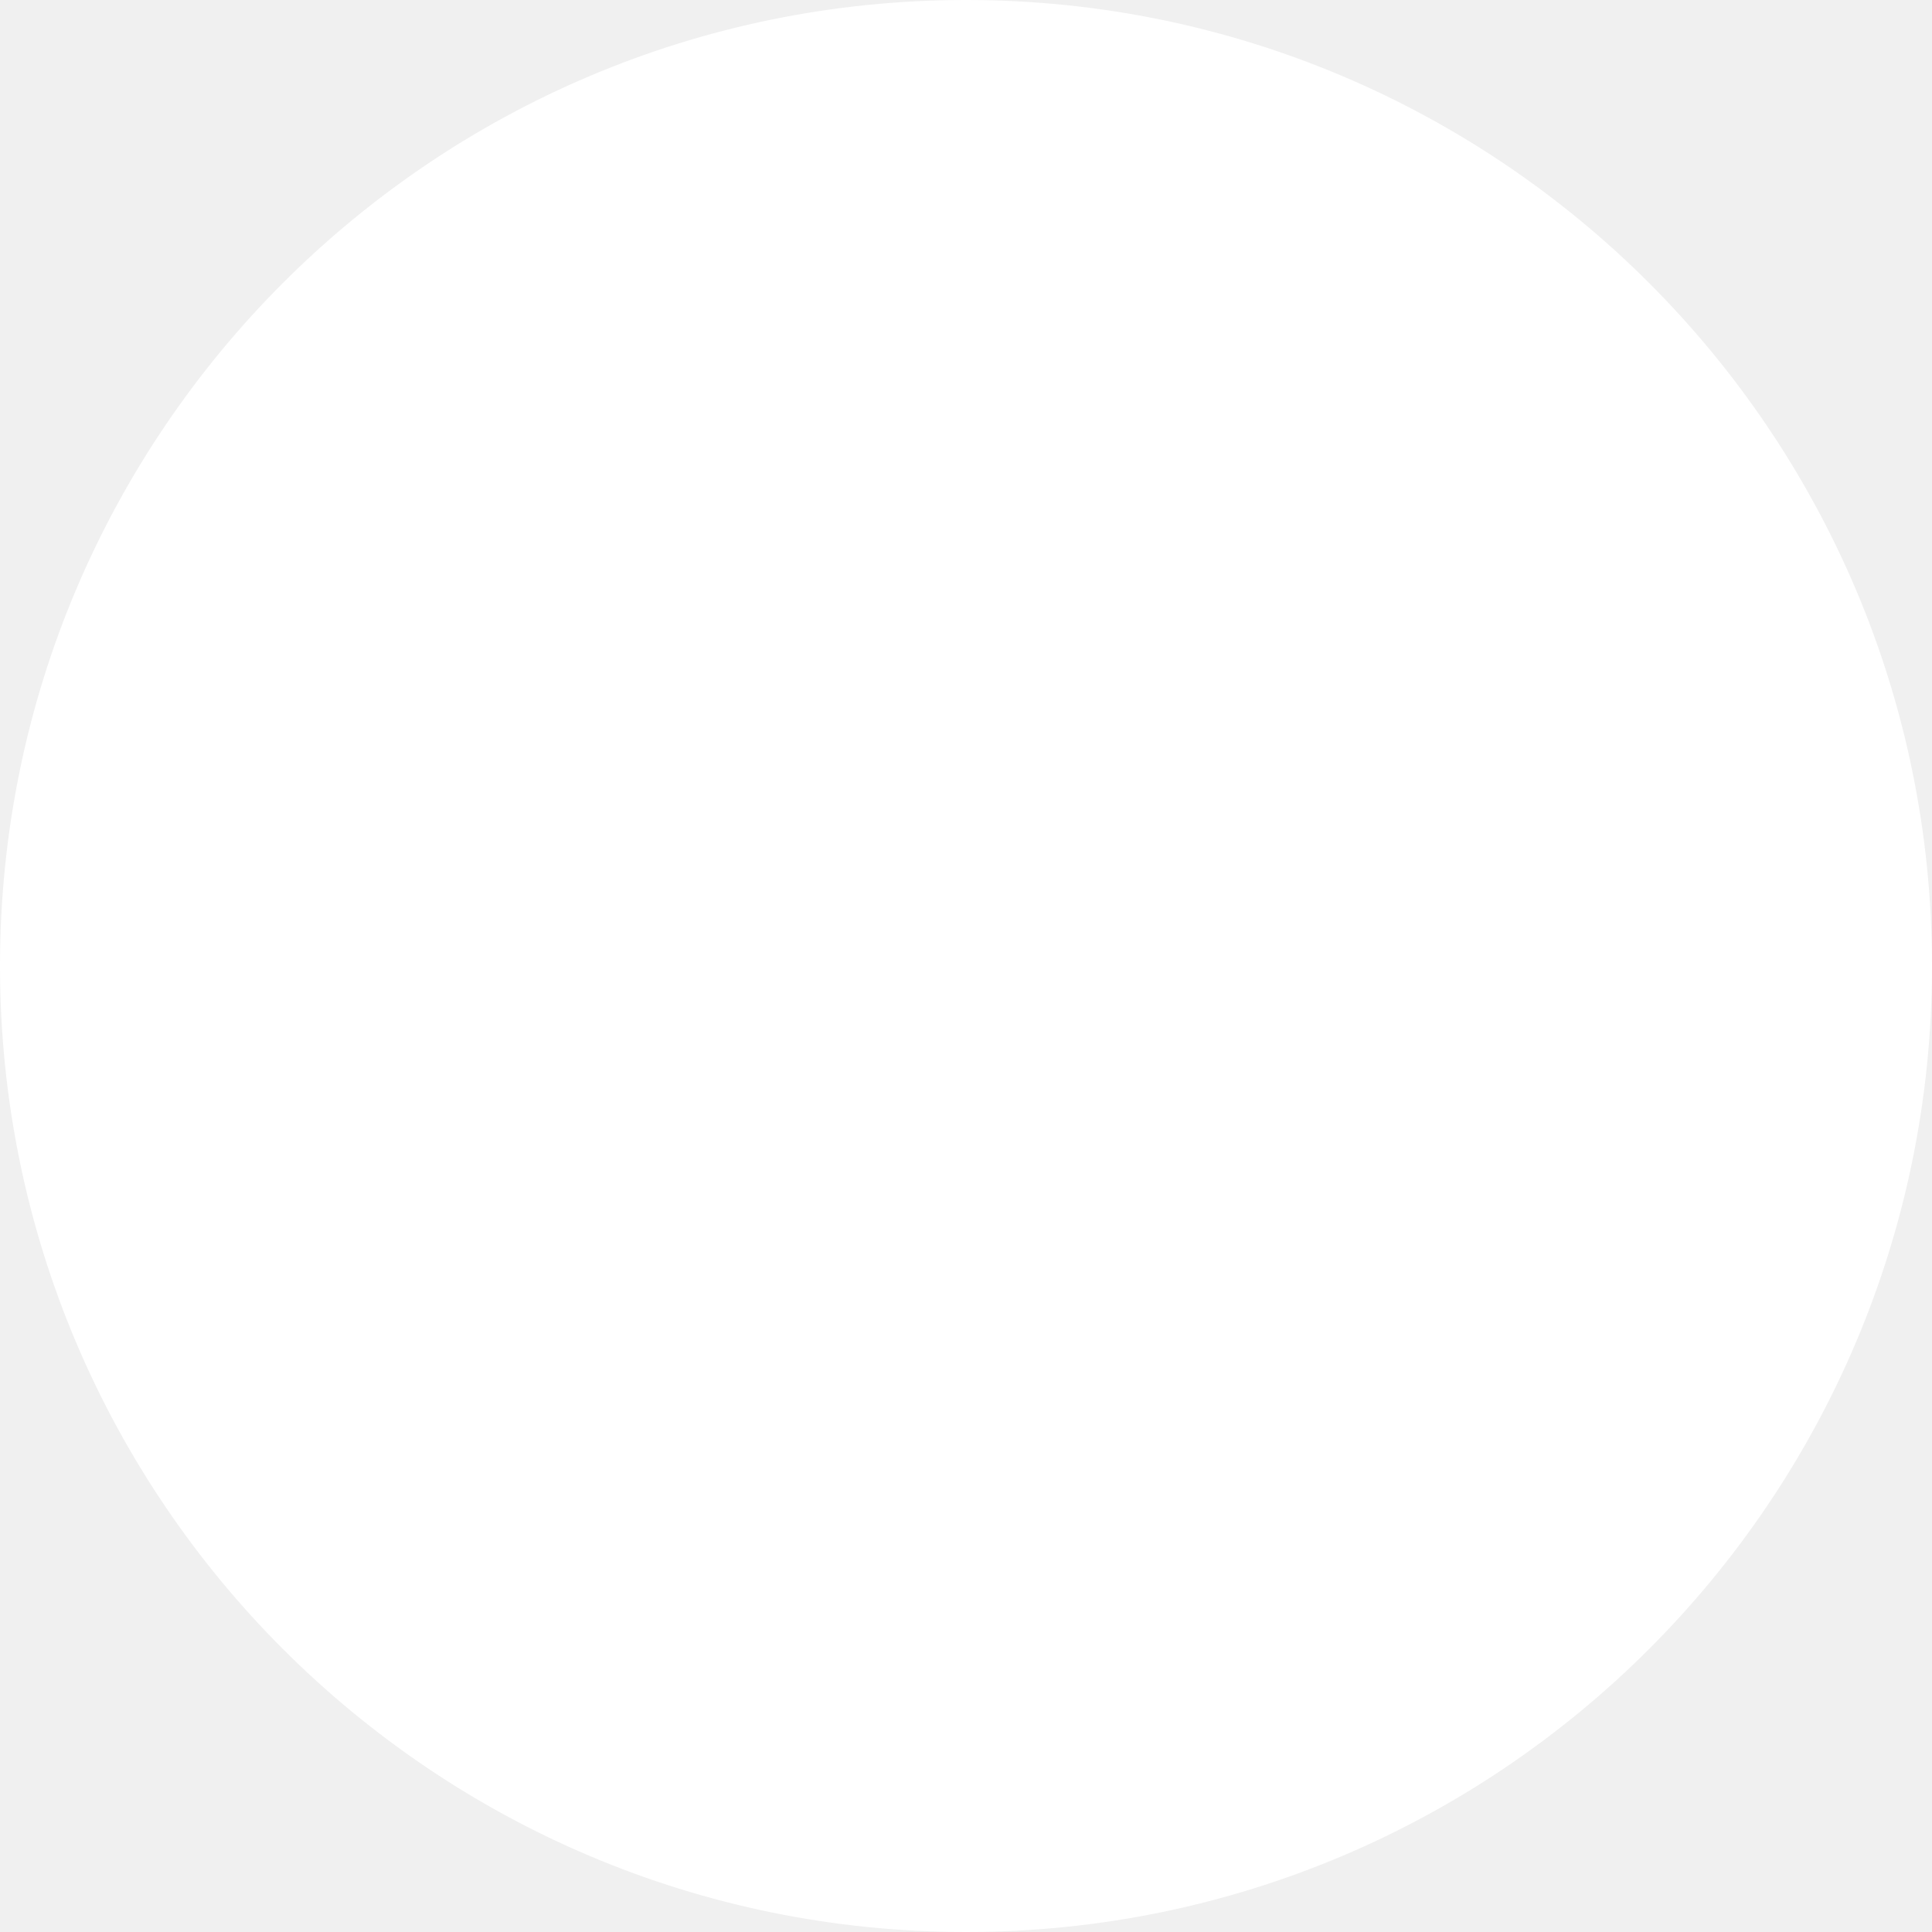
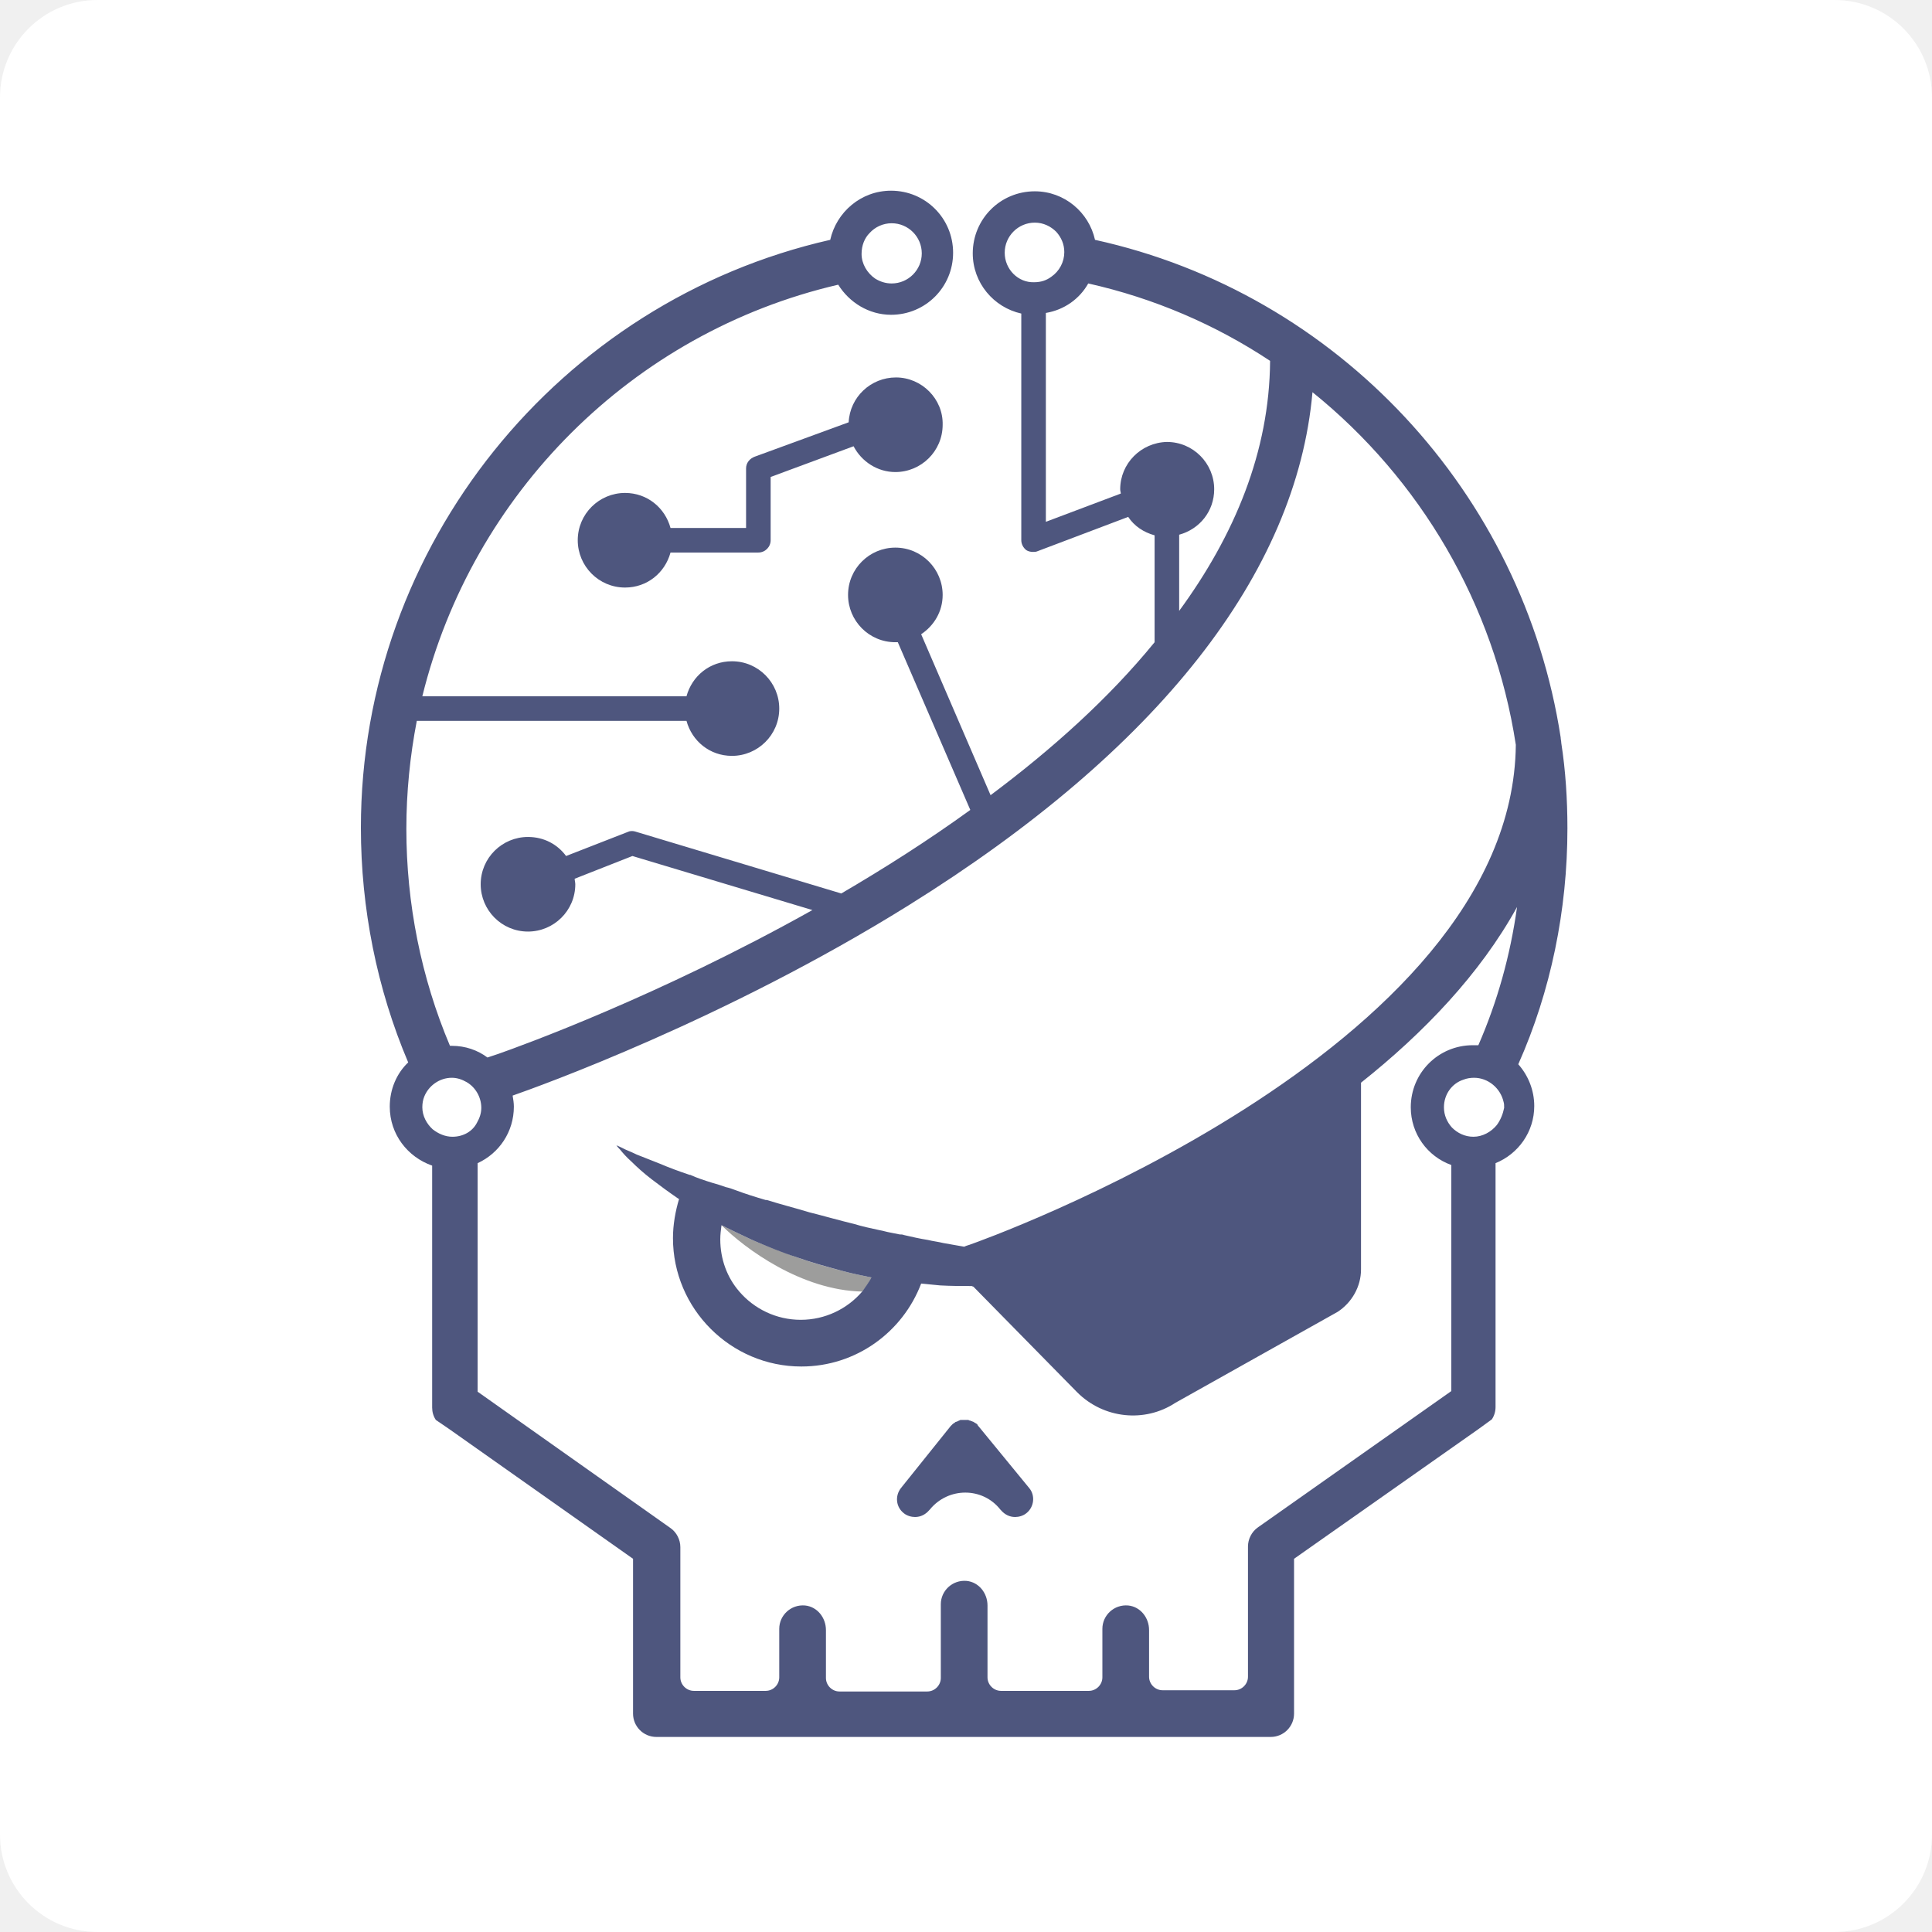
- <svg xmlns="http://www.w3.org/2000/svg" width="24" height="24" viewBox="0 0 24 24" fill="none">
-   <g clip-path="url(#clip0_2110_34)">
-     <path d="M0 12C0 5.373 5.373 0 12 0V0C18.627 0 24 5.373 24 12V12C24 18.627 18.627 24 12 24V24C5.373 24 0 18.627 0 12V12Z" fill="white" />
-   </g>
-   <defs>
-     <clipPath id="clip0_2110_34">
-       <path d="M0 12C0 5.373 5.373 0 12 0V0C18.627 0 24 5.373 24 12V12C24 18.627 18.627 24 12 24V24C5.373 24 0 18.627 0 12V12Z" fill="white" />
-     </clipPath>
-   </defs>
+ <svg xmlns="http://www.w3.org/2000/svg" width="595" height="595" viewBox="0 0 595 595" fill="none">
+   <rect width="595" height="595" rx="30" fill="white" />
+   <path d="M301.474 439.385C301.285 439.196 301.095 439.007 301.095 438.817C300.906 438.628 300.906 438.628 300.717 438.439C300.528 438.439 300.528 438.25 300.339 438.25C300.149 438.061 299.96 438.061 299.771 437.872C299.582 437.872 299.393 437.682 299.203 437.682C299.014 437.682 298.825 437.493 298.825 437.493C298.636 437.493 298.447 437.493 298.257 437.304C298.068 437.304 297.879 437.304 297.69 437.304C297.501 437.304 297.311 437.304 297.122 437.304C296.933 437.304 296.744 437.304 296.555 437.304C296.366 437.304 296.176 437.304 295.987 437.304C295.798 437.304 295.609 437.304 295.42 437.493C295.23 437.493 295.041 437.682 295.041 437.682C294.852 437.682 294.663 437.872 294.474 437.872C294.284 437.872 294.095 438.061 293.906 438.25C293.717 438.25 293.717 438.439 293.528 438.439C293.338 438.628 293.338 438.628 293.149 438.817C292.96 439.007 292.771 439.196 292.771 439.196L277.446 458.304C275.554 460.764 275.933 464.169 278.392 466.061C279.338 466.818 280.662 467.196 281.798 467.196C283.5 467.196 285.014 466.44 286.149 465.115L286.338 464.926C292.014 457.926 302.609 457.926 308.096 464.926L308.285 465.115C309.42 466.44 310.933 467.196 312.636 467.196C313.771 467.196 315.096 466.818 316.042 466.061C318.501 464.169 318.879 460.575 316.988 458.304L301.474 439.385Z" fill="#4E567E" />
+   <path d="M275.933 116.243C268.176 116.243 261.743 122.297 261.365 130.054L232.418 140.649C230.905 141.217 229.769 142.541 229.769 144.244V162.595H206.499C204.796 156.352 199.309 151.811 192.498 151.811C184.552 151.811 177.93 158.244 177.93 166.379C177.93 174.325 184.363 180.947 192.498 180.947C199.309 180.947 204.796 176.406 206.499 170.163H233.553C235.634 170.163 237.337 168.46 237.337 166.379V146.892L262.878 137.433C265.338 142.163 270.257 145.379 275.743 145.379C283.69 145.379 290.311 138.946 290.311 130.811C290.5 122.865 283.879 116.243 275.933 116.243Z" fill="#4E567E" />
+   <path d="M245.283 387.168C240.553 385.465 236.013 383.762 231.661 381.87C228.445 380.357 225.229 378.843 222.202 377.33C229.391 384.519 246.797 397.384 265.527 397.763C266.662 396.438 267.608 395.114 268.365 393.411C265.527 392.844 262.689 392.276 259.851 391.519C254.743 390.195 250.013 388.87 245.283 387.168Z" fill="#9D9D9C" />
+   <path d="M482.721 255.111C482.721 246.219 482.153 237.327 480.829 228.813C480.829 228.245 480.64 227.678 480.64 227.11C469.099 152.001 412.152 90.323 337.231 73.864C335.339 65.35 327.772 58.917 318.69 58.917C308.095 58.917 299.582 67.431 299.582 78.026C299.582 87.107 306.014 94.675 314.528 96.567V166.379C314.528 167.514 315.096 168.65 316.042 169.406C316.609 169.785 317.366 169.974 318.123 169.974C318.501 169.974 319.069 169.974 319.447 169.785L347.448 159.19C349.34 162.028 352.177 163.92 355.583 164.866V197.785C341.393 215.191 323.799 230.894 305.068 244.894L283.69 195.326C287.663 192.677 290.311 188.326 290.311 183.217C290.311 175.271 283.879 168.65 275.743 168.65C267.797 168.65 261.176 175.082 261.176 183.217C261.176 191.164 267.608 197.785 275.743 197.785C275.933 197.785 276.311 197.785 276.5 197.785L298.825 249.435C285.771 258.895 272.338 267.408 259.094 275.165L195.525 256.057C194.769 255.868 194.012 255.868 193.255 256.246L174.336 263.625C171.687 260.03 167.525 257.76 162.606 257.76C154.66 257.76 148.038 264.192 148.038 272.327C148.038 280.274 154.471 286.895 162.606 286.895C170.552 286.895 177.174 280.463 177.174 272.327C177.174 271.76 176.985 271.192 176.985 270.625L194.769 263.625L250.202 280.274C202.904 306.761 160.525 322.085 153.525 324.545L150.119 325.68C147.092 323.41 143.308 322.085 139.146 322.085C138.957 322.085 138.768 322.085 138.578 322.085C129.686 301.085 125.146 278.192 125.146 255.3C125.146 243.948 126.281 232.786 128.362 222.002H211.418C213.12 228.245 218.607 232.786 225.418 232.786C233.364 232.786 239.986 226.353 239.986 218.218C239.986 210.272 233.553 203.65 225.418 203.65C218.607 203.65 213.12 208.191 211.418 214.434H130.065C145.389 152.19 194.579 102.432 258.148 87.675C261.554 93.161 267.608 96.945 274.419 96.945C285.014 96.945 293.528 88.432 293.528 77.837C293.528 67.242 285.014 58.728 274.419 58.728C265.149 58.728 257.581 65.35 255.689 73.864C172.255 92.783 111.145 167.893 111.145 254.922C111.145 279.706 116.064 304.49 125.713 327.194C122.118 330.599 120.037 335.518 120.037 340.815C120.037 349.329 125.524 356.329 133.092 358.978V433.52C133.092 434.844 133.47 436.169 134.227 437.304L138.389 440.142L194.958 480.062V527.738C194.958 531.711 198.174 534.928 202.147 534.928H391.341C395.314 534.928 398.53 531.711 398.53 527.738V480.062L455.288 440.142L459.45 437.115C460.207 435.98 460.585 434.655 460.585 433.331V358.221C467.585 355.383 472.504 348.572 472.504 340.626C472.504 335.707 470.612 331.167 467.585 327.761C477.613 305.247 482.721 280.274 482.721 255.111ZM267.797 71.783C269.5 69.891 271.96 68.755 274.608 68.755C279.716 68.755 283.879 72.918 283.879 78.026C283.879 83.134 279.716 87.296 274.608 87.296C272.716 87.296 271.014 86.729 269.5 85.783C267.04 84.08 265.338 81.242 265.338 78.215C265.338 75.567 266.284 73.296 267.797 71.783ZM309.42 77.837C309.42 72.729 313.582 68.566 318.69 68.566C321.339 68.566 323.609 69.701 325.312 71.404C326.826 73.107 327.772 75.188 327.772 77.648C327.772 80.675 326.258 83.513 323.798 85.215C322.285 86.35 320.582 86.918 318.501 86.918C313.582 87.107 309.42 82.945 309.42 77.837ZM344.988 150.676C344.988 151.244 345.177 151.622 345.177 152.001L322.096 160.703V96.378C327.772 95.432 332.501 92.026 335.15 87.296C355.394 91.837 374.313 99.972 391.151 111.135C390.962 139.135 380.178 164.866 363.151 188.136V164.676C369.394 162.974 373.935 157.487 373.935 150.676C373.935 142.73 367.502 136.108 359.367 136.108C351.421 136.298 344.988 142.73 344.988 150.676ZM139.335 350.086C137.065 350.086 134.984 349.14 133.281 347.816C131.389 346.113 130.065 343.653 130.065 341.005C130.065 339.869 130.254 338.734 130.632 337.788C131.957 334.383 135.362 331.923 139.146 331.923C140.849 331.923 142.362 332.491 143.687 333.248C146.335 334.761 148.227 337.788 148.227 341.194C148.227 342.897 147.66 344.41 146.903 345.734C145.578 348.383 142.741 350.086 139.335 350.086ZM460.964 346.491C459.261 348.572 456.612 350.086 453.774 350.086C451.126 350.086 448.855 348.951 447.153 347.248C445.639 345.545 444.693 343.464 444.693 341.005C444.693 337.032 447.153 333.626 450.747 332.491C451.693 332.113 452.828 331.923 453.963 331.923C458.315 331.923 462.099 335.14 463.045 339.302C463.234 339.869 463.234 340.437 463.234 341.194C462.856 343.086 462.099 344.978 460.964 346.491ZM455.288 321.896C454.72 321.896 454.153 321.896 453.585 321.896C442.99 321.896 434.477 330.41 434.477 341.005C434.477 349.14 439.585 356.14 446.963 358.789V428.412L387.367 470.413C385.476 471.737 384.34 474.007 384.34 476.278V516.387C384.34 518.657 382.448 520.549 380.178 520.549H358.042C355.772 520.549 353.88 518.657 353.88 516.387V502.008C353.88 498.224 351.232 494.819 347.448 494.44C343.096 494.062 339.502 497.467 339.502 501.63V516.576C339.502 518.846 337.61 520.738 335.339 520.738H308.285C306.014 520.738 304.122 518.846 304.122 516.576V494.44C304.122 490.656 301.474 487.251 297.69 486.873C293.338 486.494 289.744 489.9 289.744 494.062V516.765C289.744 519.035 287.852 520.927 285.581 520.927H258.527C256.257 520.927 254.365 519.035 254.365 516.765V502.008C254.365 498.224 251.716 494.819 247.932 494.44C243.581 494.062 239.986 497.467 239.986 501.63V516.576C239.986 518.846 238.094 520.738 235.824 520.738H213.688C211.418 520.738 209.526 518.846 209.526 516.576V476.467C209.526 474.197 208.391 471.926 206.499 470.602L147.092 428.601V358.221C153.714 355.194 158.254 348.572 158.254 340.815C158.254 339.68 158.065 338.545 157.876 337.41C165.444 334.761 223.148 314.139 279.906 278.76C356.718 230.894 399.287 176.596 404.206 120.784C437.314 147.46 460.207 186.055 466.829 229.381C465.883 324.166 300.717 382.627 299.014 383.195C298.636 383.384 297.69 383.573 296.933 383.951C294.852 383.573 292.771 383.195 290.5 382.816C288.987 382.438 287.284 382.249 285.771 381.87C283.311 381.492 280.852 380.924 278.392 380.357C278.014 380.168 277.446 380.168 277.068 380.168C276.122 379.978 275.176 379.789 274.23 379.6C273.095 379.411 271.96 379.032 270.824 378.843C268.176 378.276 265.527 377.708 263.067 376.951C258.338 375.816 253.797 374.492 249.256 373.357C244.905 372.032 240.364 370.897 236.202 369.573C236.013 369.573 236.013 369.573 235.824 369.573C232.607 368.627 229.58 367.681 226.553 366.546C225.607 366.167 224.472 365.789 223.526 365.6C222.013 365.032 220.688 364.654 219.364 364.275C216.904 363.519 214.634 362.762 212.553 361.816H212.364C208.958 360.681 205.931 359.546 203.282 358.41C200.445 357.275 197.985 356.329 196.093 355.572C194.201 354.627 192.498 354.059 191.552 353.491C190.417 352.924 189.85 352.735 189.85 352.735C189.85 352.735 190.228 353.302 190.985 354.059C191.742 355.005 192.877 356.329 194.579 357.843C196.093 359.356 198.174 361.248 200.634 363.14C203.093 365.032 205.931 367.113 208.958 369.194C208.958 369.194 208.958 369.194 209.147 369.194C208.012 372.978 207.255 377.141 207.255 381.303C207.255 403.06 225.04 420.844 246.797 420.844C263.635 420.844 278.014 410.249 283.69 395.303C285.581 395.492 287.663 395.681 289.555 395.871C292.96 396.06 296.176 396.06 299.203 396.06C299.393 396.06 299.582 396.249 299.771 396.249L331.745 428.79C339.88 436.926 352.556 438.25 362.016 432.007L411.963 404.006C416.314 401.168 419.152 396.249 419.152 390.952V333.437C438.45 318.112 455.855 299.95 467.207 279.328C465.126 294.274 461.153 308.463 455.288 321.896ZM268.365 393.411C267.608 394.925 266.473 396.438 265.527 397.763C260.986 403.06 254.175 406.465 246.608 406.465C239.04 406.465 232.229 403.06 227.688 397.763C223.904 393.411 221.823 387.735 221.823 381.681C221.823 380.168 222.013 378.843 222.202 377.33C225.229 378.843 228.445 380.357 231.661 381.87C236.013 383.762 240.553 385.654 245.283 387.168C250.013 388.87 254.932 390.195 259.851 391.519C262.689 392.276 265.527 392.844 268.365 393.411Z" fill="#4E567E" />
</svg>
